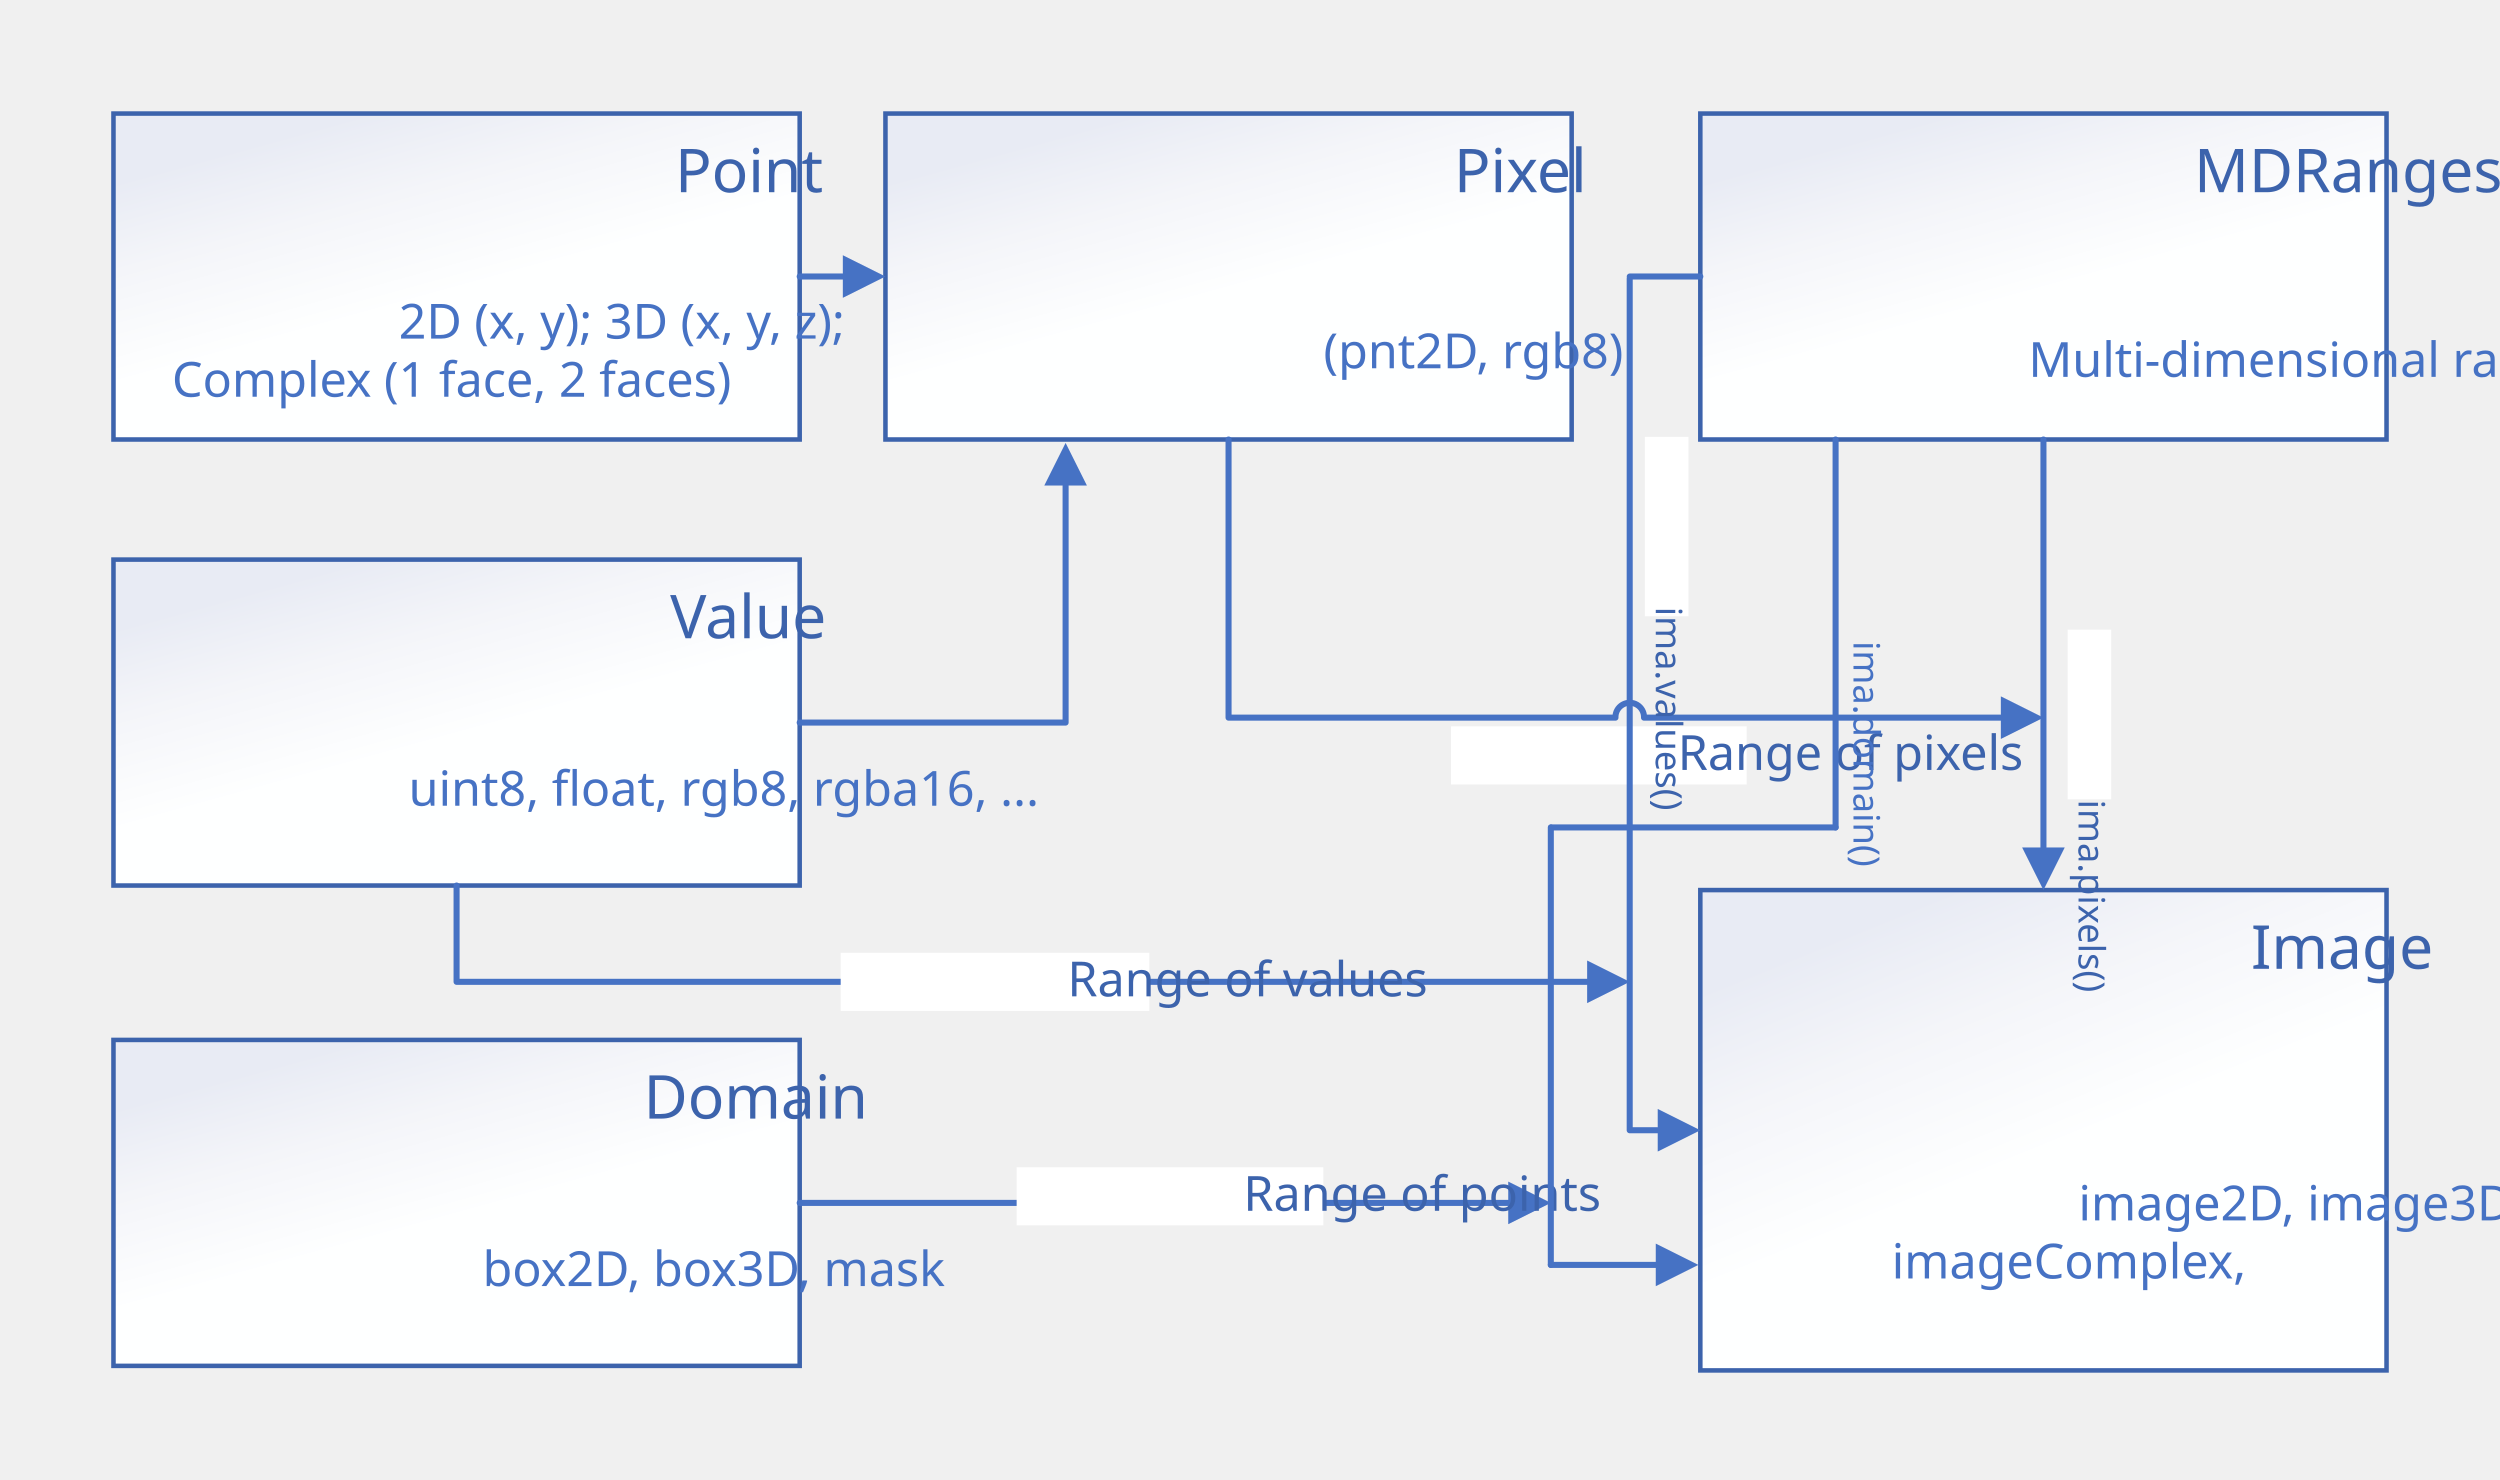
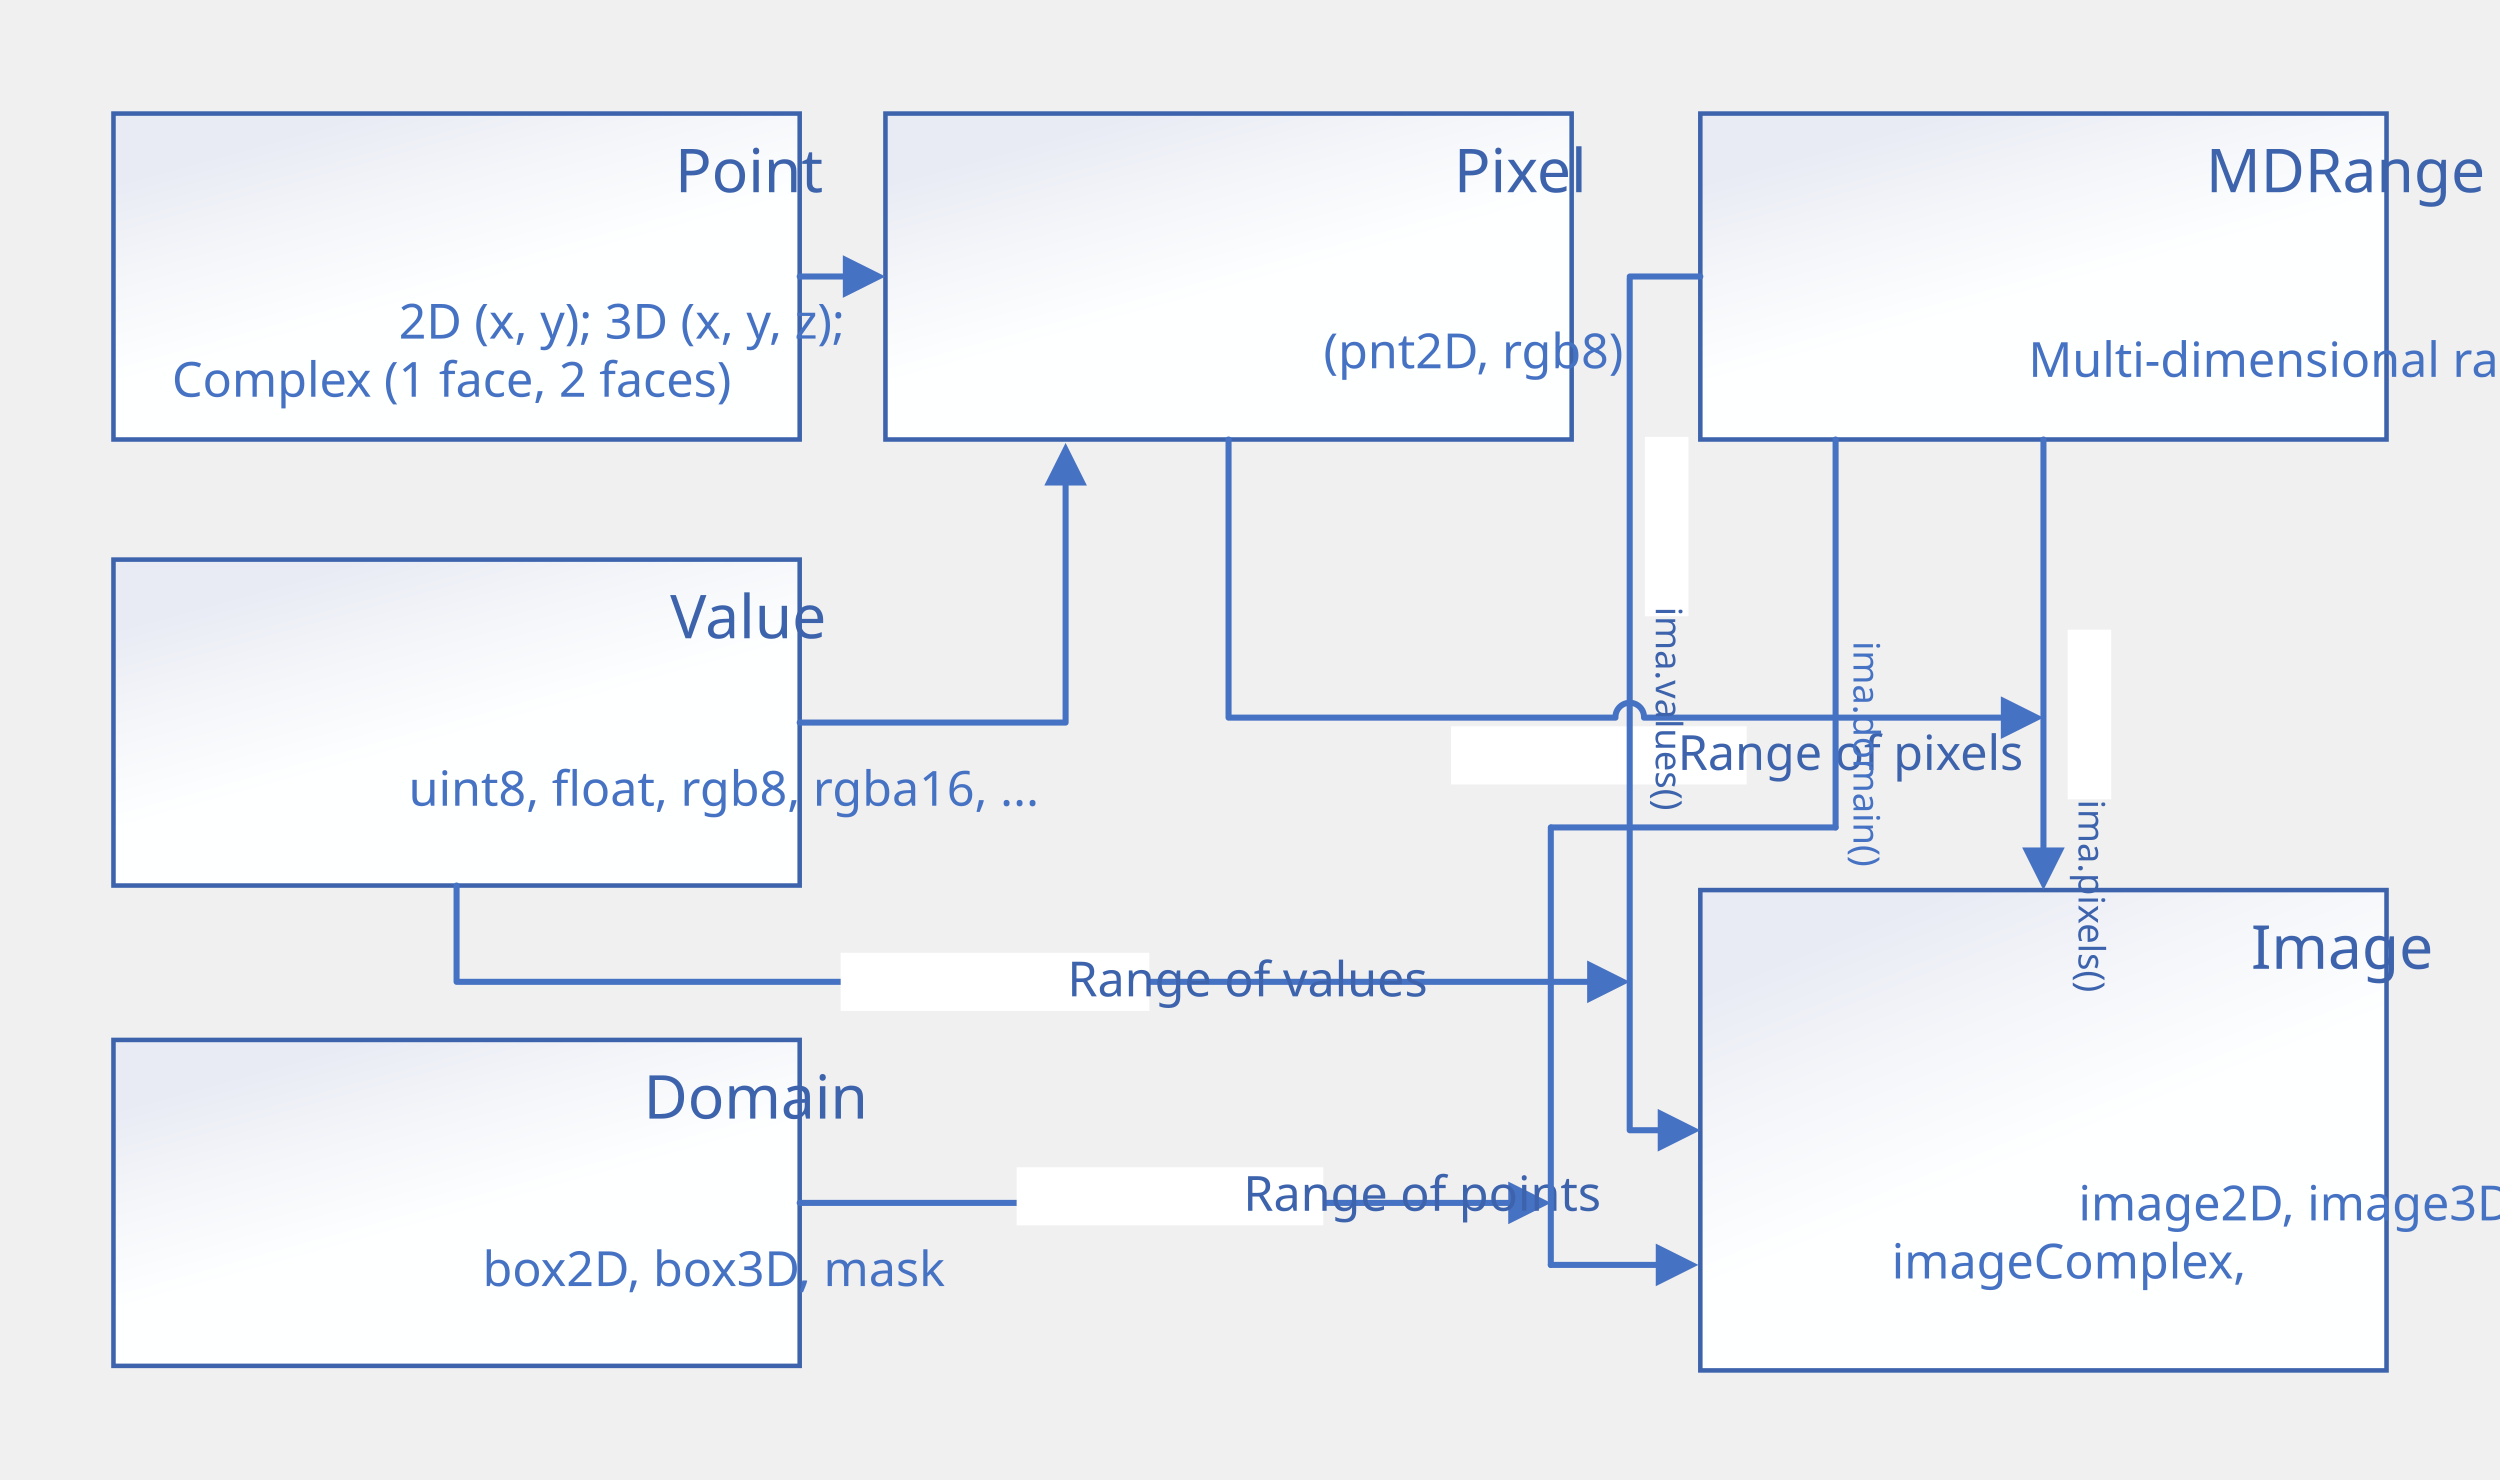
- <svg xmlns="http://www.w3.org/2000/svg" xmlns:ns1="http://schemas.microsoft.com/visio/2003/SVGExtensions/" xmlns:xlink="http://www.w3.org/1999/xlink" width="5.737in" height="3.395in" viewBox="0 0 413.091 244.429" xml:space="preserve" color-interpolation-filters="sRGB" class="st13">
+ <svg xmlns="http://www.w3.org/2000/svg" xmlns:ns1="http://schemas.microsoft.com/visio/2003/SVGExtensions/" xmlns:xlink="http://www.w3.org/1999/xlink" width="5.737in" height="3.395in" viewBox="0 0 413.091 244.429" xml:space="preserve" color-interpolation-filters="sRGB" class="st14">
  <ns1:documentProperties ns1:langID="1036" ns1:metric="true" ns1:viewMarkup="false">
    <ns1:userDefs>
      <ns1:ud ns1:nameU="msvSubprocessMaster" ns1:prompt="" ns1:val="VT4(Rectangle)" />
      <ns1:ud ns1:nameU="msvNoAutoConnect" ns1:val="VT0(1):26" />
    </ns1:userDefs>
  </ns1:documentProperties>
  <style type="text/css">
	
		.st1 {fill:url(#grad0-4);stroke:#3c63ac;stroke-width:0.75}
		.st2 {fill:#3c63ac;font-family:Calibri;font-size:0.833em}
		.st3 {fill:none;stroke:none;stroke-width:0.25}
		.st4 {fill:#4672c4;font-family:Calibri;font-size:0.667em}
		.st5 {font-size:1em}
		.st6 {marker-end:url(#mrkr4-47);stroke:#4672c4;stroke-linecap:round;stroke-linejoin:round;stroke-width:1}
		.st7 {fill:#4672c4;fill-opacity:1;stroke:#4672c4;stroke-opacity:1;stroke-width:0.284}
		.st8 {fill:#ffffff;stroke:none;stroke-linecap:butt;stroke-width:7.2}
		.st9 {fill:#3c63ac;font-family:Calibri;font-size:0.5em}
- 		.st10 {fill:#3c63ac;font-family:Calibri;font-size:0.667em}
- 		.st11 {stroke:#4672c4;stroke-linecap:round;stroke-linejoin:round;stroke-width:1}
- 		.st12 {fill:#4672c4;font-family:Calibri;font-size:0.5em}
- 		.st13 {fill:none;fill-rule:evenodd;font-size:12px;overflow:visible;stroke-linecap:square;stroke-miterlimit:3}
+ 		.st10 {fill:#ffffff;stroke:none;stroke-linecap:butt}
+ 		.st11 {fill:#3c63ac;font-family:Calibri;font-size:0.667em}
+ 		.st12 {stroke:#4672c4;stroke-linecap:round;stroke-linejoin:round;stroke-width:1}
+ 		.st13 {fill:#4672c4;font-family:Calibri;font-size:0.5em}
+ 		.st14 {fill:none;fill-rule:evenodd;font-size:12px;overflow:visible;stroke-linecap:square;stroke-miterlimit:3}
	
	</style>
  <defs id="Patterns_And_Gradients">
    <linearGradient id="grad0-4" x1="0" y1="0" x2="1" y2="0" gradientTransform="rotate(60 0.5 0.5)">
      <stop offset="0" stop-color="#e8ebf4" stop-opacity="1" />
      <stop offset="0.24" stop-color="#f4f5f9" stop-opacity="1" />
      <stop offset="0.54" stop-color="#feffff" stop-opacity="1" />
    </linearGradient>
  </defs>
  <defs id="Markers">
    <g id="lend4">
      <path d="M 2 1 L 0 0 L 2 -1 L 2 1 " style="stroke:none" />
    </g>
    <marker id="mrkr4-47" class="st7" ns1:arrowType="4" ns1:arrowSize="2" ns1:setback="7.04" refX="-7.04" orient="auto" markerUnits="strokeWidth" overflow="visible">
      <use xlink:href="#lend4" transform="scale(-3.52,-3.52) " />
    </marker>
  </defs>
  <g ns1:mID="0" ns1:index="1" ns1:groupContext="foregroundPage">
    <ns1:userDefs>
      <ns1:ud ns1:nameU="msvThemeOrder" ns1:val="VT0(0):26" />
    </ns1:userDefs>
    <ns1:pageProperties ns1:drawingScale="0.0393701" ns1:pageScale="0.0393701" ns1:drawingUnits="24" ns1:shadowOffsetX="8.50394" ns1:shadowOffsetY="-8.50394" />
    <ns1:layer ns1:name="Lien" ns1:index="0" />
    <ns1:layer ns1:name="Flowchart" ns1:index="1" />
    <g id="shape1-1" ns1:mID="1" ns1:groupContext="shape" transform="translate(18.75,-98.1201)">
      <ns1:userDefs>
        <ns1:ud ns1:nameU="visVersion" ns1:val="VT0(15):26" />
        <ns1:ud ns1:nameU="visMasterStencil" ns1:prompt="" ns1:val="VT4(Basic_M.vssx)" />
      </ns1:userDefs>
      <ns1:textBlock ns1:margins="rect(4,4,4,4)" ns1:tabSpace="42.5197" ns1:verticalAlign="0" />
      <ns1:textRect cx="56.693" cy="217.5" width="113.39" height="53.858" />
      <rect x="0" y="190.571" width="113.386" height="53.858" class="st1" />
      <text x="45.2" y="203.57" class="st2" ns1:langID="1036">
        <ns1:paragraph ns1:horizAlign="1" />
        <ns1:tabList />Value</text>
    </g>
    <g id="shape2-6" ns1:mID="2" ns1:groupContext="shape" transform="translate(24.4193,-105.207)">
      <ns1:textBlock ns1:margins="rect(4,4,4,4)" ns1:tabSpace="42.5197" />
      <ns1:textRect cx="51.024" cy="235.925" width="102.05" height="17.008" />
      <rect x="0" y="227.421" width="102.047" height="17.008" class="st3" />
      <text x="5.64" y="238.33" class="st4" ns1:langID="1036">
        <ns1:paragraph ns1:horizAlign="1" />
        <ns1:tabList />uint8, float, rgb8, rgba16, ...</text>
    </g>
    <g id="shape3-9" ns1:mID="3" ns1:groupContext="shape" transform="translate(18.75,-171.821)">
      <ns1:userDefs>
        <ns1:ud ns1:nameU="visVersion" ns1:val="VT0(15):26" />
        <ns1:ud ns1:nameU="visMasterStencil" ns1:prompt="" ns1:val="VT4(Basic_M.vssx)" />
      </ns1:userDefs>
      <ns1:textBlock ns1:margins="rect(4,4,4,4)" ns1:tabSpace="42.5197" ns1:verticalAlign="0" />
      <ns1:textRect cx="56.693" cy="217.5" width="113.39" height="53.858" />
      <rect x="0" y="190.571" width="113.386" height="53.858" class="st1" />
      <text x="46.02" y="203.57" class="st2" ns1:langID="1036">
        <ns1:paragraph ns1:horizAlign="1" />
        <ns1:tabList />Point</text>
    </g>
    <g id="shape4-13" ns1:mID="4" ns1:groupContext="shape" transform="translate(24.4193,-177.591)">
      <ns1:textBlock ns1:margins="rect(4,4,4,4)" ns1:tabSpace="42.5197" />
      <ns1:textRect cx="51.024" cy="235.925" width="102.05" height="17.008" />
      <rect x="0" y="227.421" width="102.047" height="17.008" class="st3" />
      <text x="4" y="233.53" class="st4" ns1:langID="1036">
        <ns1:paragraph />
        <ns1:tabList />2D (x, y); 3D (x, y, z); <tspan x="4" dy="1.2em" class="st5">Complex (1 face, 2 faces)</tspan>
      </text>
    </g>
    <g id="shape5-17" ns1:mID="5" ns1:groupContext="shape" transform="translate(146.309,-171.821)">
      <ns1:userDefs>
        <ns1:ud ns1:nameU="visVersion" ns1:val="VT0(15):26" />
        <ns1:ud ns1:nameU="visMasterStencil" ns1:prompt="" ns1:val="VT4(Basic_M.vssx)" />
      </ns1:userDefs>
      <ns1:textBlock ns1:margins="rect(4,4,4,4)" ns1:tabSpace="42.5197" ns1:verticalAlign="0" />
      <ns1:textRect cx="56.693" cy="217.5" width="113.39" height="53.858" />
      <rect x="0" y="190.571" width="113.386" height="53.858" class="st1" />
      <text x="47.16" y="203.57" class="st2" ns1:langID="1036">
        <ns1:paragraph ns1:horizAlign="1" />
        <ns1:tabList />Pixel</text>
    </g>
    <g id="shape6-21" ns1:mID="6" ns1:groupContext="shape" transform="translate(153.396,-176.073)">
      <ns1:textBlock ns1:margins="rect(4,4,4,4)" ns1:tabSpace="42.5197" />
      <ns1:textRect cx="49.606" cy="234.508" width="99.22" height="19.843" />
      <rect x="0" y="224.587" width="99.213" height="19.843" class="st3" />
      <text x="27.84" y="236.91" class="st4" ns1:langID="1036">
        <ns1:paragraph ns1:horizAlign="1" />
        <ns1:tabList />(pnt2D, rgb8)</text>
    </g>
    <g id="shape17-24" ns1:mID="17" ns1:groupContext="shape" transform="translate(280.955,-18)">
      <ns1:userDefs>
        <ns1:ud ns1:nameU="visVersion" ns1:val="VT0(15):26" />
        <ns1:ud ns1:nameU="visMasterStencil" ns1:prompt="" ns1:val="VT4(Basic_M.vssx)" />
      </ns1:userDefs>
      <ns1:textBlock ns1:margins="rect(4,4,4,4)" ns1:tabSpace="42.5197" ns1:verticalAlign="0" />
      <ns1:textRect cx="56.693" cy="204.744" width="113.39" height="79.37" />
      <rect x="0" y="165.059" width="113.386" height="79.37" class="st1" />
      <text x="44.2" y="178.06" class="st2" ns1:langID="1036">
        <ns1:paragraph ns1:horizAlign="1" />
        <ns1:tabList />Image</text>
    </g>
    <g id="shape27-28" ns1:mID="27" ns1:groupContext="shape" transform="translate(280.955,-171.821)">
      <ns1:userDefs>
        <ns1:ud ns1:nameU="visVersion" ns1:val="VT0(15):26" />
        <ns1:ud ns1:nameU="visMasterStencil" ns1:prompt="" ns1:val="VT4(Basic_M.vssx)" />
      </ns1:userDefs>
      <ns1:textBlock ns1:margins="rect(4,4,4,4)" ns1:tabSpace="42.5197" ns1:verticalAlign="0" />
      <ns1:textRect cx="56.693" cy="217.5" width="113.39" height="53.858" />
      <rect x="0" y="190.571" width="113.386" height="53.858" class="st1" />
-       <text x="34.81" y="203.57" class="st2" ns1:langID="1036">
-         <ns1:paragraph ns1:horizAlign="1" />
-         <ns1:tabList />MDRanges</text>
+       <text x="36.76" y="203.57" class="st2" ns1:langID="1036">
+         <ns1:paragraph ns1:horizAlign="1" />
+         <ns1:tabList />MDRange</text>
    </g>
    <g id="shape28-32" ns1:mID="28" ns1:groupContext="shape" transform="translate(286.624,-176.073)">
      <ns1:textBlock ns1:margins="rect(4,4,4,4)" ns1:tabSpace="42.5197" />
      <ns1:textRect cx="51.024" cy="235.925" width="102.05" height="17.008" />
      <rect x="0" y="227.421" width="102.047" height="17.008" class="st3" />
      <text x="11.08" y="238.33" class="st4" ns1:langID="1036">
        <ns1:paragraph ns1:horizAlign="1" />
        <ns1:tabList />Multi-dimensional range</text>
    </g>
    <g id="shape31-35" ns1:mID="31" ns1:groupContext="shape" transform="translate(18.75,-18.75)">
      <ns1:userDefs>
        <ns1:ud ns1:nameU="visVersion" ns1:val="VT0(15):26" />
        <ns1:ud ns1:nameU="visMasterStencil" ns1:prompt="" ns1:val="VT4(Basic_M.vssx)" />
      </ns1:userDefs>
      <ns1:textBlock ns1:margins="rect(4,4,4,4)" ns1:tabSpace="42.5197" ns1:verticalAlign="0" />
      <ns1:textRect cx="56.693" cy="217.5" width="113.39" height="53.858" />
      <rect x="0" y="190.571" width="113.386" height="53.858" class="st1" />
      <text x="40.82" y="203.57" class="st2" ns1:langID="1036">
        <ns1:paragraph ns1:horizAlign="1" />
        <ns1:tabList />Domain</text>
    </g>
    <g id="shape32-39" ns1:mID="32" ns1:groupContext="shape" transform="translate(25.8366,-24.4193)">
      <ns1:textBlock ns1:margins="rect(4,4,4,4)" ns1:tabSpace="42.5197" />
      <ns1:textRect cx="49.606" cy="234.508" width="99.22" height="19.843" />
      <rect x="0" y="224.587" width="99.213" height="19.843" class="st3" />
      <text x="16.44" y="236.91" class="st4" ns1:langID="1036">
        <ns1:paragraph ns1:horizAlign="1" />
        <ns1:tabList />box2D, box3D, mask</text>
    </g>
    <g id="shape44-42" ns1:mID="44" ns1:groupContext="shape" ns1:layerMember="0" transform="translate(330.561,-171.821)">
      <ns1:textBlock ns1:margins="rect(4,4,4,4)" ns1:tabSpace="42.5197" />
      <ns1:textRect cx="14.688" cy="289.873" width="37.4" height="15.204" transform="rotate(90)" />
      <path d="M7.09 244.43 L7.09 311.84" class="st6" />
      <rect ns1:rectContext="textBkgnd" x="275.856" y="-18.288" width="28.034" height="7.2" transform="rotate(90)" class="st8" />
      <text x="275.86" y="-12.89" transform="rotate(90)" class="st9" ns1:langID="1036">
        <ns1:paragraph ns1:horizAlign="1" />
        <ns1:tabList />ima.pixels()</text>
    </g>
    <g id="shape45-50" ns1:mID="45" ns1:groupContext="shape" ns1:layerMember="0" transform="translate(203.002,-171.821)">
      <ns1:textBlock ns1:margins="rect(4,4,4,4)" ns1:tabSpace="42.5197" />
      <ns1:textRect cx="61.187" cy="296.628" width="58.67" height="17.604" />
      <path d="M0 244.43 L-0 290.39 L63.93 290.39 A2.362 2.362 0 1 1 68.65 290.39 L127.61 290.39" class="st6" />
-       <rect ns1:rectContext="textBkgnd" x="36.762" y="291.828" width="48.851" height="9.6" class="st8" />
-       <text x="36.76" y="299.03" class="st10" ns1:langID="1036">
+       <rect ns1:rectContext="textBkgnd" x="36.762" y="291.828" width="48.851" height="9.6" class="st10" />
+       <text x="36.76" y="299.03" class="st11" ns1:langID="1036">
        <ns1:paragraph ns1:horizAlign="1" />
        <ns1:tabList />Range of pixels</text>
    </g>
    <g id="shape50-57" ns1:mID="50" ns1:groupContext="shape" ns1:layerMember="0" transform="translate(132.136,-191.663)">
      <path d="M0 237.34 L7.13 237.34" class="st6" />
    </g>
    <g id="shape51-62" ns1:mID="51" ns1:groupContext="shape" ns1:layerMember="0" transform="translate(132.136,-125.049)">
      <path d="M0 244.43 L43.94 244.43 L43.94 205.26" class="st6" />
    </g>
    <g id="shape53-67" ns1:mID="53" ns1:groupContext="shape" ns1:layerMember="0" transform="translate(268.036,-198.425)">
      <ns1:textBlock ns1:margins="rect(4,4,4,4)" ns1:tabSpace="42.5197" />
      <ns1:textRect cx="7.355" cy="285.421" width="39.01" height="15.204" transform="rotate(90)" />
      <path d="M1.25 244.43 L1.25 385.17 L5.88 385.17" class="st6" />
      <rect ns1:rectContext="textBkgnd" x="270.6" y="-10.955" width="29.642" height="7.2" transform="rotate(90)" class="st8" />
      <text x="270.6" y="-5.56" transform="rotate(90)" class="st9" ns1:langID="1036">
        <ns1:paragraph ns1:horizAlign="1" />
        <ns1:tabList />ima.values()</text>
    </g>
    <g id="shape54-74" ns1:mID="54" ns1:groupContext="shape" ns1:layerMember="0" transform="translate(75.4429,-98.1201)">
      <ns1:textBlock ns1:margins="rect(4,4,4,4)" ns1:tabSpace="42.5197" />
      <ns1:textRect cx="88.966" cy="260.345" width="60.81" height="17.604" />
      <path d="M0 244.43 L0 260.34 L186.81 260.34" class="st6" />
      <rect ns1:rectContext="textBkgnd" x="63.469" y="255.545" width="50.996" height="9.6" class="st8" />
-       <text x="63.47" y="262.74" class="st10" ns1:langID="1036">
+       <text x="63.47" y="262.74" class="st11" ns1:langID="1036">
        <ns1:paragraph ns1:horizAlign="1" />
        <ns1:tabList />Range of values</text>
    </g>
    <g id="shape58-81" ns1:mID="58" ns1:groupContext="shape" ns1:layerMember="0" transform="translate(132.136,-38.5925)">
      <ns1:textBlock ns1:margins="rect(4,4,4,4)" ns1:tabSpace="42.5197" />
      <ns1:textRect cx="61.187" cy="236.25" width="60.49" height="17.604" />
      <path d="M0 237.34 L117.08 237.34" class="st6" />
      <rect ns1:rectContext="textBkgnd" x="35.851" y="231.45" width="50.671" height="9.6" class="st8" />
-       <text x="35.85" y="238.65" class="st10" ns1:langID="1036">
+       <text x="35.85" y="238.65" class="st11" ns1:langID="1036">
        <ns1:paragraph ns1:horizAlign="1" />
        <ns1:tabList />Range of points</text>
    </g>
    <g id="shape61-88" ns1:mID="61" ns1:groupContext="shape" transform="translate(288.041,-22.6772)">
      <ns1:textBlock ns1:margins="rect(4,4,4,4)" ns1:tabSpace="42.5197" />
      <ns1:textRect cx="49.606" cy="226.713" width="99.22" height="35.433" />
      <rect x="0" y="208.996" width="99.213" height="35.433" class="st3" />
      <text x="17.93" y="224.31" class="st4" ns1:langID="1036">
        <ns1:paragraph ns1:horizAlign="1" />
        <ns1:tabList />image2D, image3D, <tspan x="24.53" dy="1.2em" class="st5">imageComplex, </tspan>
      </text>
    </g>
    <g id="shape66-92" ns1:mID="66" ns1:groupContext="shape" transform="translate(280.955,290.108) rotate(180)">
-       <path d="M0 244.43 L11.66 244.43" class="st11" />
+       <path d="M0 244.43 L11.66 244.43" class="st12" />
    </g>
    <g id="shape72-95" ns1:mID="72" ns1:groupContext="shape" transform="translate(547.736,72.6083) rotate(90)">
-       <path d="M0 244.43 L64.1 244.43" class="st11" />
+       <path d="M0 244.43 L64.1 244.43" class="st12" />
    </g>
    <g id="shape73-98" ns1:mID="73" ns1:groupContext="shape" transform="translate(303.307,381.142) rotate(180)">
-       <path d="M0 244.43 L47.02 244.43" class="st11" />
+       <path d="M0 244.43 L47.02 244.43" class="st12" />
    </g>
    <g id="shape75-101" ns1:mID="75" ns1:groupContext="shape" transform="translate(500.681,136.713) rotate(90)">
-       <path d="M0 244.43 L72.28 244.43" class="st11" />
+       <path d="M0 244.43 L72.28 244.43" class="st12" />
    </g>
    <g id="shape82-104" ns1:mID="82" ns1:groupContext="shape" ns1:layerMember="0" transform="translate(256.252,-28.3465)">
      <path d="M0 237.34 L17.34 237.34" class="st6" />
    </g>
    <g id="shape86-109" ns1:mID="86" ns1:groupContext="shape" transform="translate(546.75,73.6418) rotate(90)">
      <ns1:textBlock ns1:margins="rect(4,4,4,4)" ns1:tabSpace="42.5197" />
      <ns1:textRect cx="20.551" cy="238.689" width="41.11" height="11.48" />
      <rect x="0" y="232.949" width="41.102" height="11.48" class="st3" />
-       <text x="4.2" y="240.49" class="st12" ns1:langID="1036">
+       <text x="4.2" y="240.49" class="st13" ns1:langID="1036">
        <ns1:paragraph ns1:horizAlign="1" />
        <ns1:tabList />ima.domain()</text>
    </g>
  </g>
</svg>
